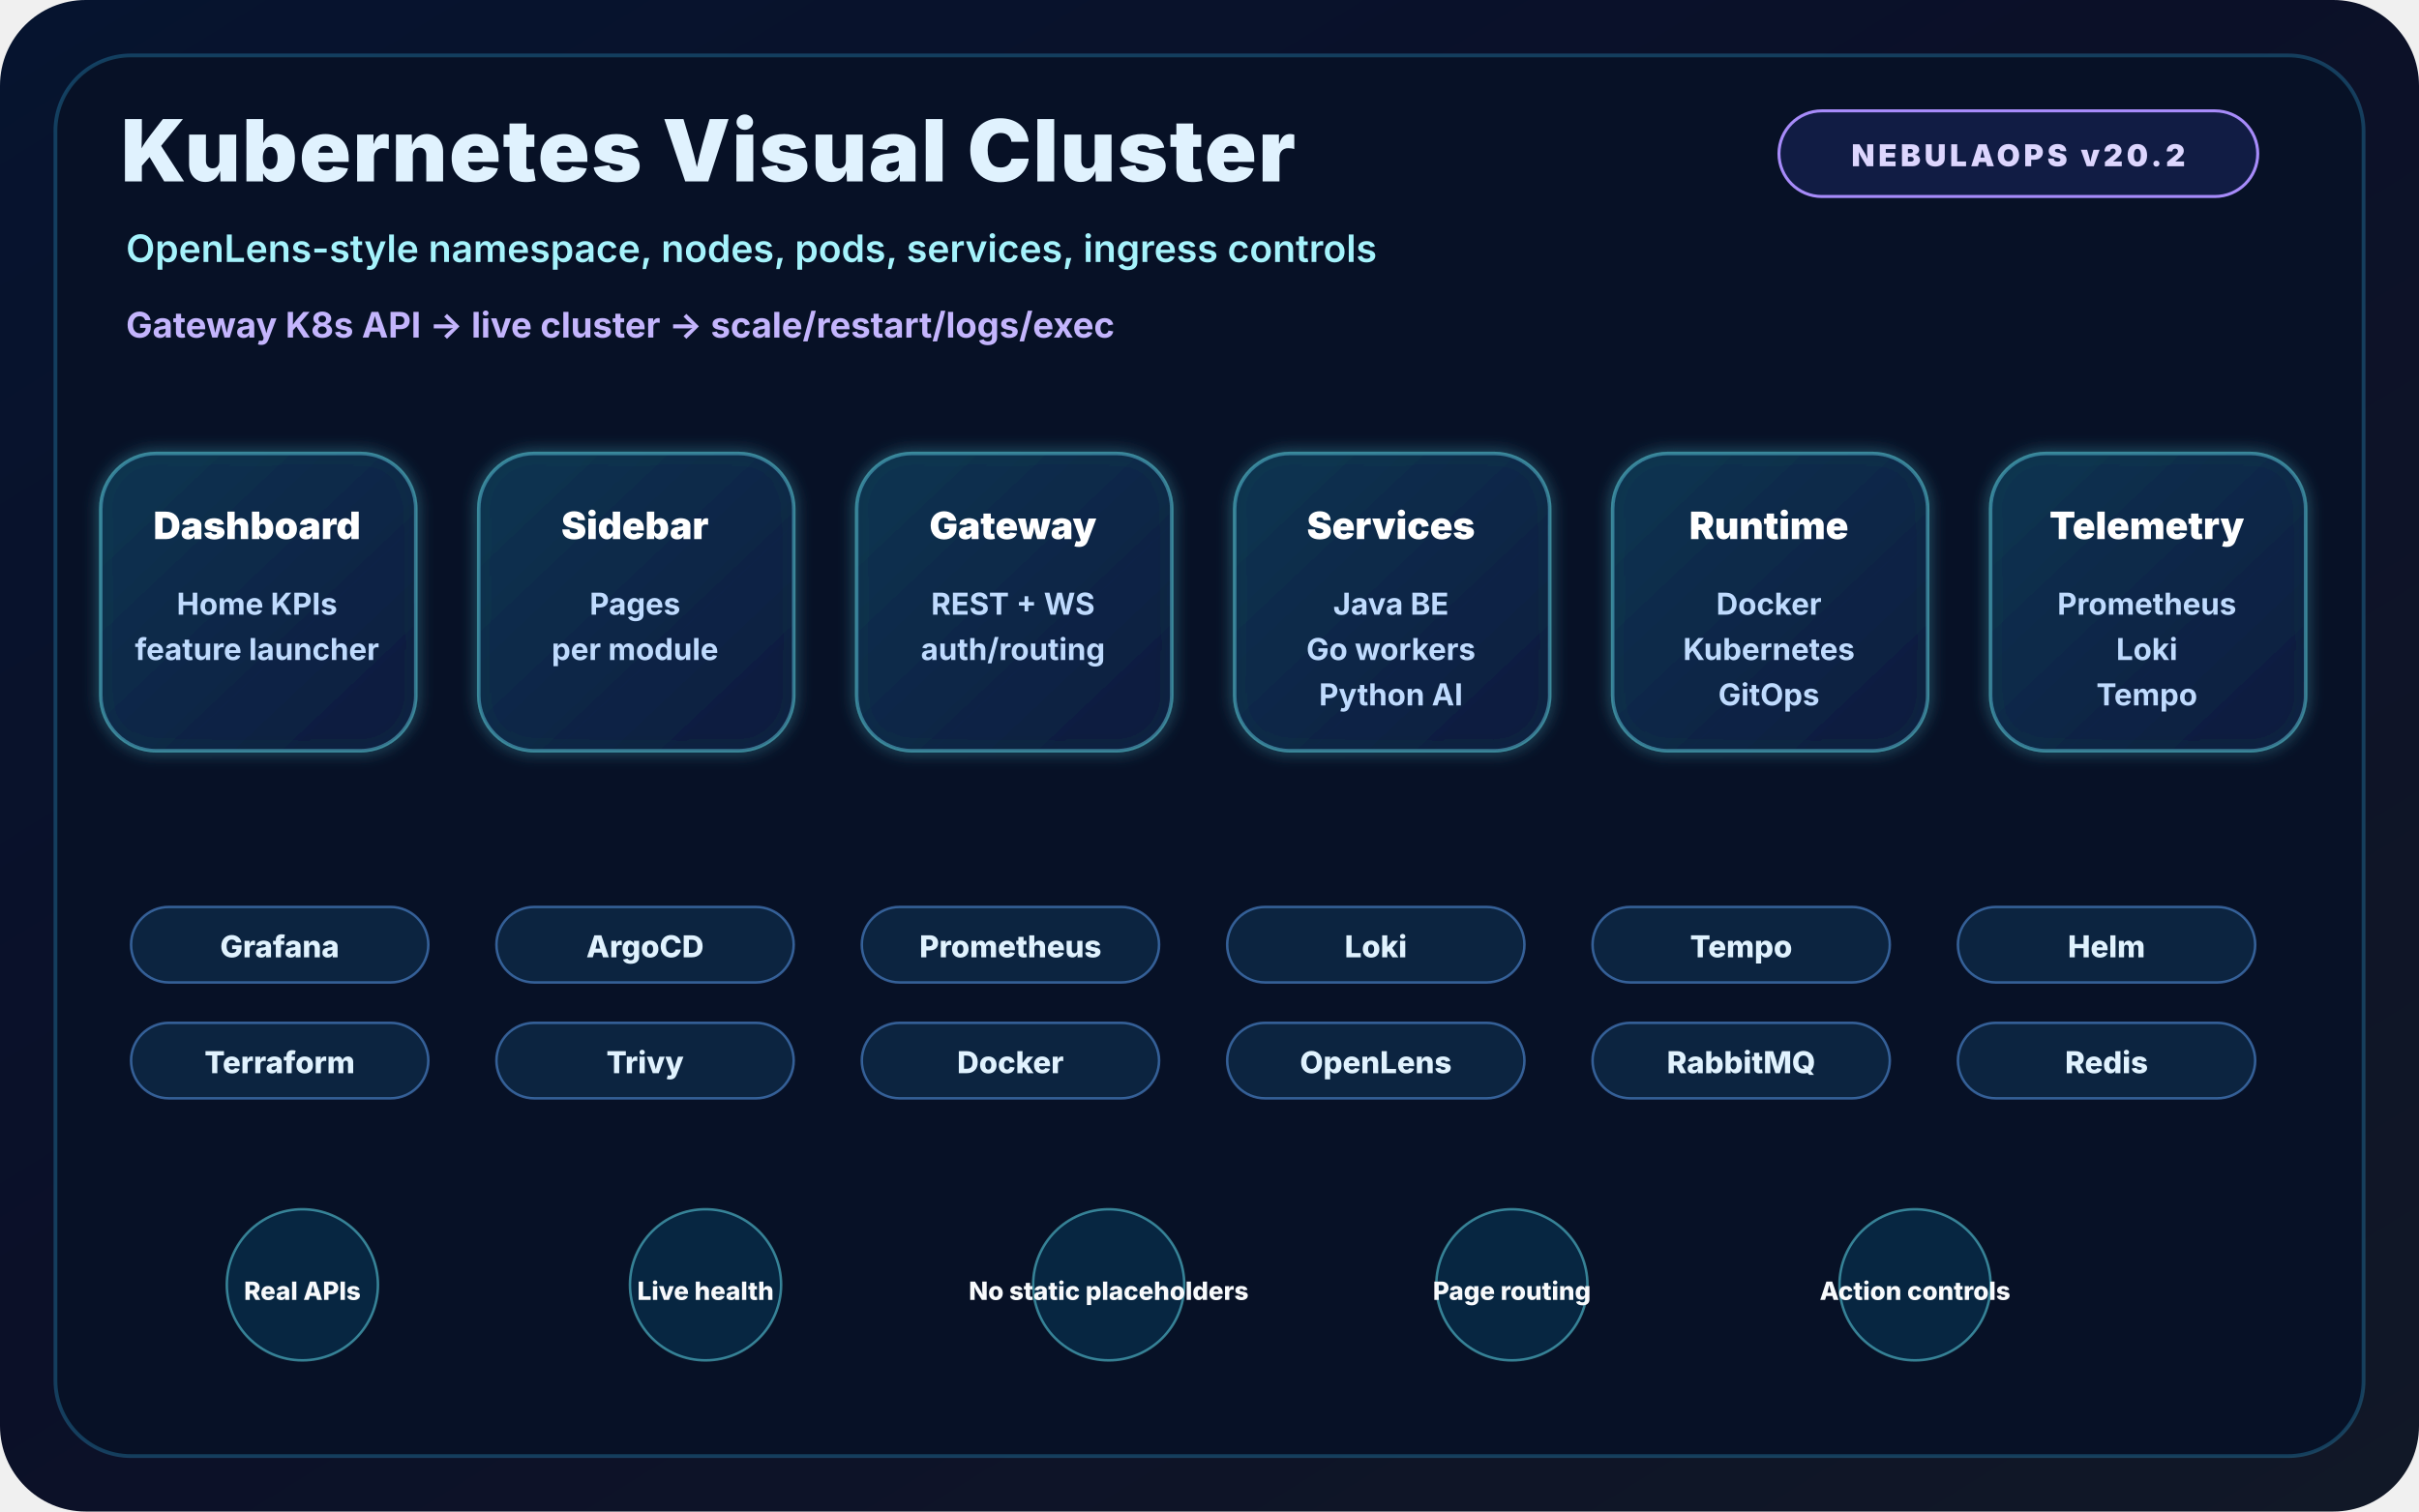
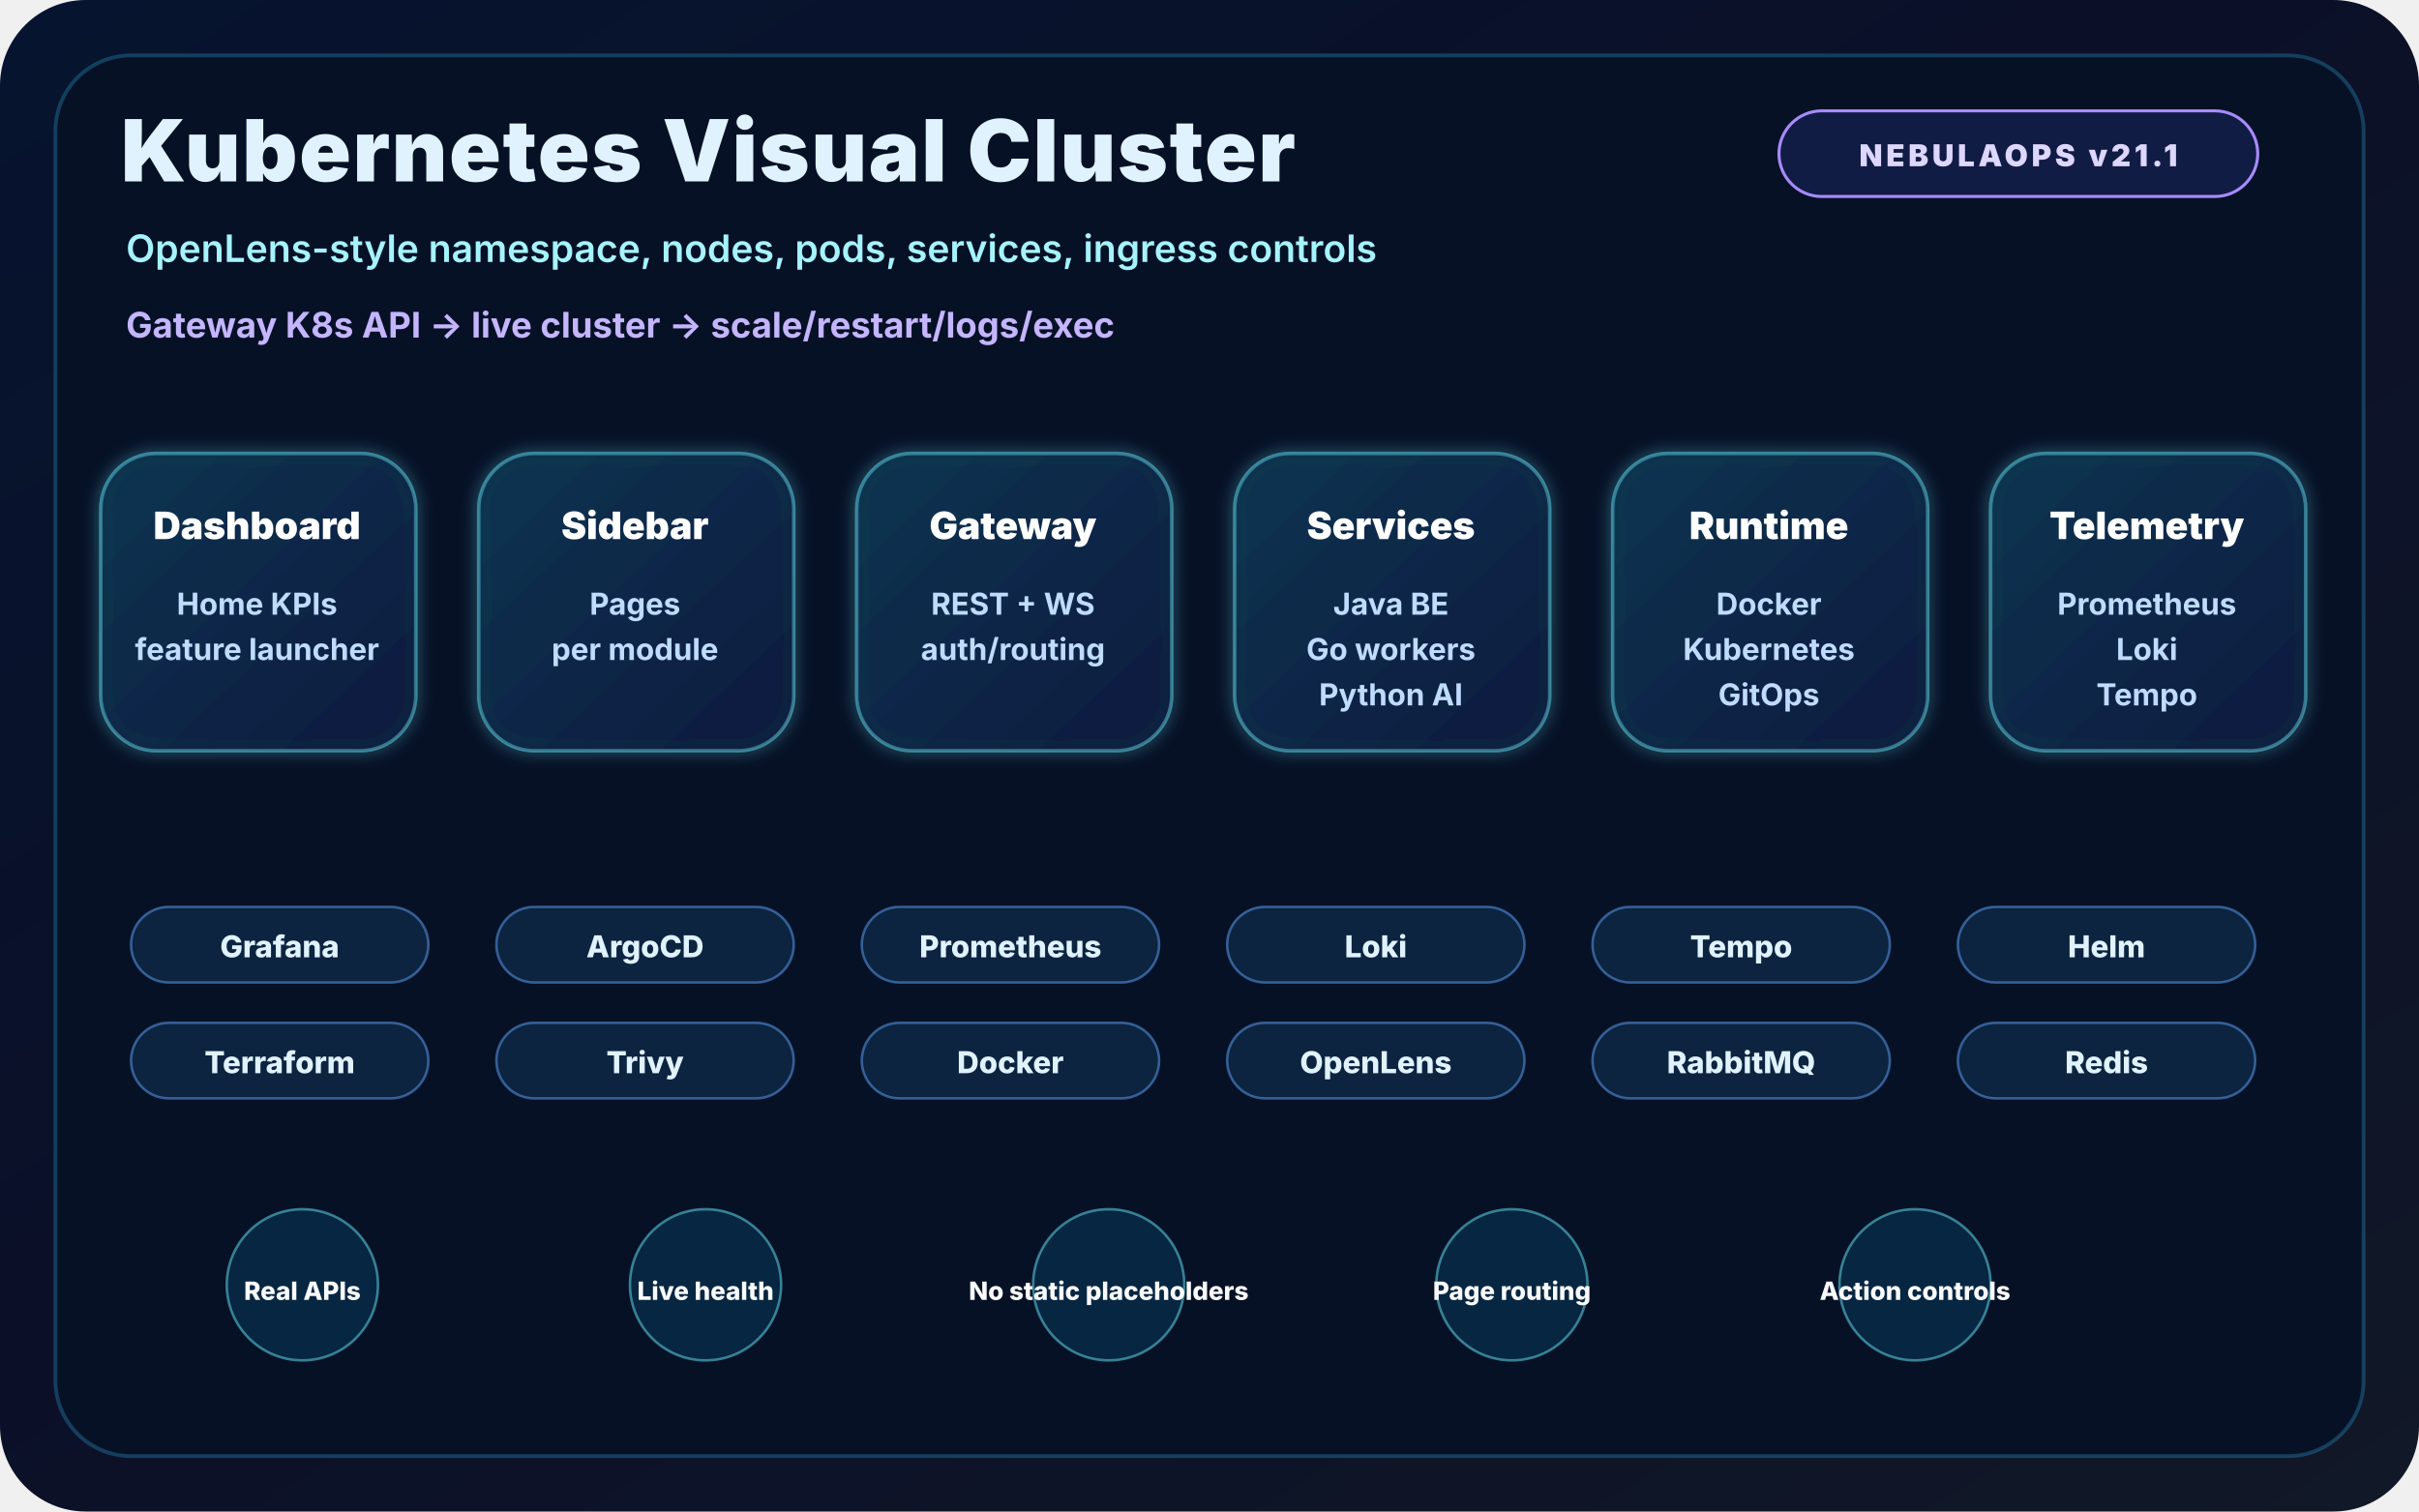
- <svg xmlns="http://www.w3.org/2000/svg" viewBox="0 0 960 600" role="img" aria-label="NebulaOps v20.2 Kubernetes Visual Cluster">
+ <svg xmlns="http://www.w3.org/2000/svg" viewBox="0 0 960 600" role="img" aria-label="NebulaOps v21.1 Kubernetes Visual Cluster">
  <defs>
    <linearGradient id="bg" x1="0" y1="0" x2="1" y2="1">
      <stop offset="0" stop-color="#06142f" />
      <stop offset=".45" stop-color="#0b1028" />
      <stop offset="1" stop-color="#111827" />
    </linearGradient>
    <linearGradient id="card" x1="0" y1="0" x2="1" y2="1">
      <stop offset="0" stop-color="#0f3552" stop-opacity=".96" />
      <stop offset="1" stop-color="#111a3d" stop-opacity=".92" />
    </linearGradient>
    <linearGradient id="accent" x1="0" y1="0" x2="1" y2="0">
      <stop offset="0" stop-color="#38bdf8" />
      <stop offset=".5" stop-color="#8b5cf6" />
      <stop offset="1" stop-color="#22d3ee" />
    </linearGradient>
    <filter id="glow">
      <feGaussianBlur stdDeviation="3" result="b" />
      <feMerge>
        <feMergeNode in="b" />
        <feMergeNode in="SourceGraphic" />
      </feMerge>
    </filter>
    <style>
            .bg{fill:url(#bg)} .panel{fill:#071126;stroke:#38bdf8;stroke-opacity:.26;stroke-width:1.5}
            .node rect{fill:url(#card);stroke:#67e8f9;stroke-opacity:.42;stroke-width:1.4;filter:url(#glow)}
            .link{fill:none;stroke:url(#accent);stroke-width:4;stroke-linecap:round;stroke-dasharray:9 9;opacity:.8}
            .title{font:900 34px Inter,Arial,sans-serif;fill:#e0f2fe;letter-spacing:.02em}
            .sub{font:600 15px Inter,Arial,sans-serif;fill:#a5f3fc} .flow{font:700 14px
            Inter,Arial,sans-serif;fill:#c4b5fd}
            .h{font:900 15px Inter,Arial,sans-serif;fill:#fff} .b{font:700 12px Inter,Arial,sans-serif;fill:#bfdbfe}
            .chip{fill:#0c2440;stroke:#60a5fa;stroke-opacity:.5} .chipText{font:800 12px
            Inter,Arial,sans-serif;fill:#e0f2fe}
            .pulse{fill:#0ea5e9;fill-opacity:.14;stroke:#67e8f9;stroke-opacity:.5} .small{font:800 10px
            Inter,Arial,sans-serif;fill:#f8fafc}
            .badge{fill:#111c44;stroke:#a78bfa;stroke-width:1.2} .badgeText{font:900 12px
            Inter,Arial,sans-serif;fill:#ddd6fe;letter-spacing:.12em}
        </style>
  </defs>
  <rect class="bg" width="960" height="600" rx="34" />
  <rect class="panel" x="22" y="22" width="916" height="556" rx="30" />
  <rect class="badge" x="706" y="44" width="190" height="34" rx="17" />
-   <text class="badgeText" x="801" y="66" text-anchor="middle">NEBULAOPS v20.2</text>
+   <text class="badgeText" x="801" y="66" text-anchor="middle">NEBULAOPS v21.1</text>
  <text class="title" x="48" y="72">Kubernetes Visual Cluster</text>
  <text class="sub" x="50" y="104">OpenLens-style namespace, nodes, pods, services, ingress controls</text>
  <text class="flow" x="50" y="134">Gateway K8s API → live cluster → scale/restart/logs/exec</text>
  <g class="node" transform="translate(40,180)">
    <rect width="125" height="118" rx="22" />
    <text class="h" x="62" y="34" text-anchor="middle">Dashboard</text>
    <text class="b" x="62" y="64" text-anchor="middle" dy="0">Home KPIs</text>
    <text class="b" x="62" y="64" text-anchor="middle" dy="18">feature launcher</text>
  </g>
  <path class="link" d="M165 239 C 185 239 170 239 190 239" />
  <g class="node" transform="translate(190,180)">
    <rect width="125" height="118" rx="22" />
    <text class="h" x="62" y="34" text-anchor="middle">Sidebar</text>
    <text class="b" x="62" y="64" text-anchor="middle" dy="0">Pages</text>
    <text class="b" x="62" y="64" text-anchor="middle" dy="18">per module</text>
  </g>
  <path class="link" d="M315 239 C 335 239 320 239 340 239" />
  <g class="node" transform="translate(340,180)">
    <rect width="125" height="118" rx="22" />
    <text class="h" x="62" y="34" text-anchor="middle">Gateway</text>
    <text class="b" x="62" y="64" text-anchor="middle" dy="0">REST + WS</text>
    <text class="b" x="62" y="64" text-anchor="middle" dy="18">auth/routing</text>
  </g>
  <path class="link" d="M465 239 C 485 239 470 239 490 239" />
  <g class="node" transform="translate(490,180)">
    <rect width="125" height="118" rx="22" />
    <text class="h" x="62" y="34" text-anchor="middle">Services</text>
    <text class="b" x="62" y="64" text-anchor="middle" dy="0">Java BE</text>
    <text class="b" x="62" y="64" text-anchor="middle" dy="18">Go workers</text>
    <text class="b" x="62" y="64" text-anchor="middle" dy="36">Python AI</text>
  </g>
  <path class="link" d="M615 239 C 635 239 620 239 640 239" />
  <g class="node" transform="translate(640,180)">
    <rect width="125" height="118" rx="22" />
    <text class="h" x="62" y="34" text-anchor="middle">Runtime</text>
    <text class="b" x="62" y="64" text-anchor="middle" dy="0">Docker</text>
    <text class="b" x="62" y="64" text-anchor="middle" dy="18">Kubernetes</text>
    <text class="b" x="62" y="64" text-anchor="middle" dy="36">GitOps</text>
  </g>
  <path class="link" d="M765 239 C 785 239 770 239 790 239" />
  <g class="node" transform="translate(790,180)">
    <rect width="125" height="118" rx="22" />
    <text class="h" x="62" y="34" text-anchor="middle">Telemetry</text>
    <text class="b" x="62" y="64" text-anchor="middle" dy="0">Prometheus</text>
    <text class="b" x="62" y="64" text-anchor="middle" dy="18">Loki</text>
    <text class="b" x="62" y="64" text-anchor="middle" dy="36">Tempo</text>
  </g>
  <rect class="chip" x="52" y="360" width="118" height="30" rx="15" />
  <text class="chipText" x="111" y="380" dy="0" text-anchor="middle">Grafana</text>
  <rect class="chip" x="197" y="360" width="118" height="30" rx="15" />
  <text class="chipText" x="256" y="380" dy="0" text-anchor="middle">ArgoCD</text>
  <rect class="chip" x="342" y="360" width="118" height="30" rx="15" />
  <text class="chipText" x="401" y="380" dy="0" text-anchor="middle">Prometheus</text>
  <rect class="chip" x="487" y="360" width="118" height="30" rx="15" />
  <text class="chipText" x="546" y="380" dy="0" text-anchor="middle">Loki</text>
  <rect class="chip" x="632" y="360" width="118" height="30" rx="15" />
  <text class="chipText" x="691" y="380" dy="0" text-anchor="middle">Tempo</text>
  <rect class="chip" x="777" y="360" width="118" height="30" rx="15" />
  <text class="chipText" x="836" y="380" dy="0" text-anchor="middle">Helm</text>
  <rect class="chip" x="52" y="406" width="118" height="30" rx="15" />
  <text class="chipText" x="111" y="380" dy="46" text-anchor="middle">Terraform</text>
  <rect class="chip" x="197" y="406" width="118" height="30" rx="15" />
  <text class="chipText" x="256" y="380" dy="46" text-anchor="middle">Trivy</text>
  <rect class="chip" x="342" y="406" width="118" height="30" rx="15" />
  <text class="chipText" x="401" y="380" dy="46" text-anchor="middle">Docker</text>
  <rect class="chip" x="487" y="406" width="118" height="30" rx="15" />
  <text class="chipText" x="546" y="380" dy="46" text-anchor="middle">OpenLens</text>
  <rect class="chip" x="632" y="406" width="118" height="30" rx="15" />
  <text class="chipText" x="691" y="380" dy="46" text-anchor="middle">RabbitMQ</text>
  <rect class="chip" x="777" y="406" width="118" height="30" rx="15" />
  <text class="chipText" x="836" y="380" dy="46" text-anchor="middle">Redis</text>
  <circle class="pulse" cx="120" cy="510" r="30" />
  <text class="small" x="120" y="516" text-anchor="middle">Real APIs</text>
  <circle class="pulse" cx="280" cy="510" r="30" />
  <text class="small" x="280" y="516" text-anchor="middle">Live health</text>
  <circle class="pulse" cx="440" cy="510" r="30" />
  <text class="small" x="440" y="516" text-anchor="middle">No static placeholders</text>
  <circle class="pulse" cx="600" cy="510" r="30" />
  <text class="small" x="600" y="516" text-anchor="middle">Page routing</text>
  <circle class="pulse" cx="760" cy="510" r="30" />
  <text class="small" x="760" y="516" text-anchor="middle">Action controls</text>
</svg>
